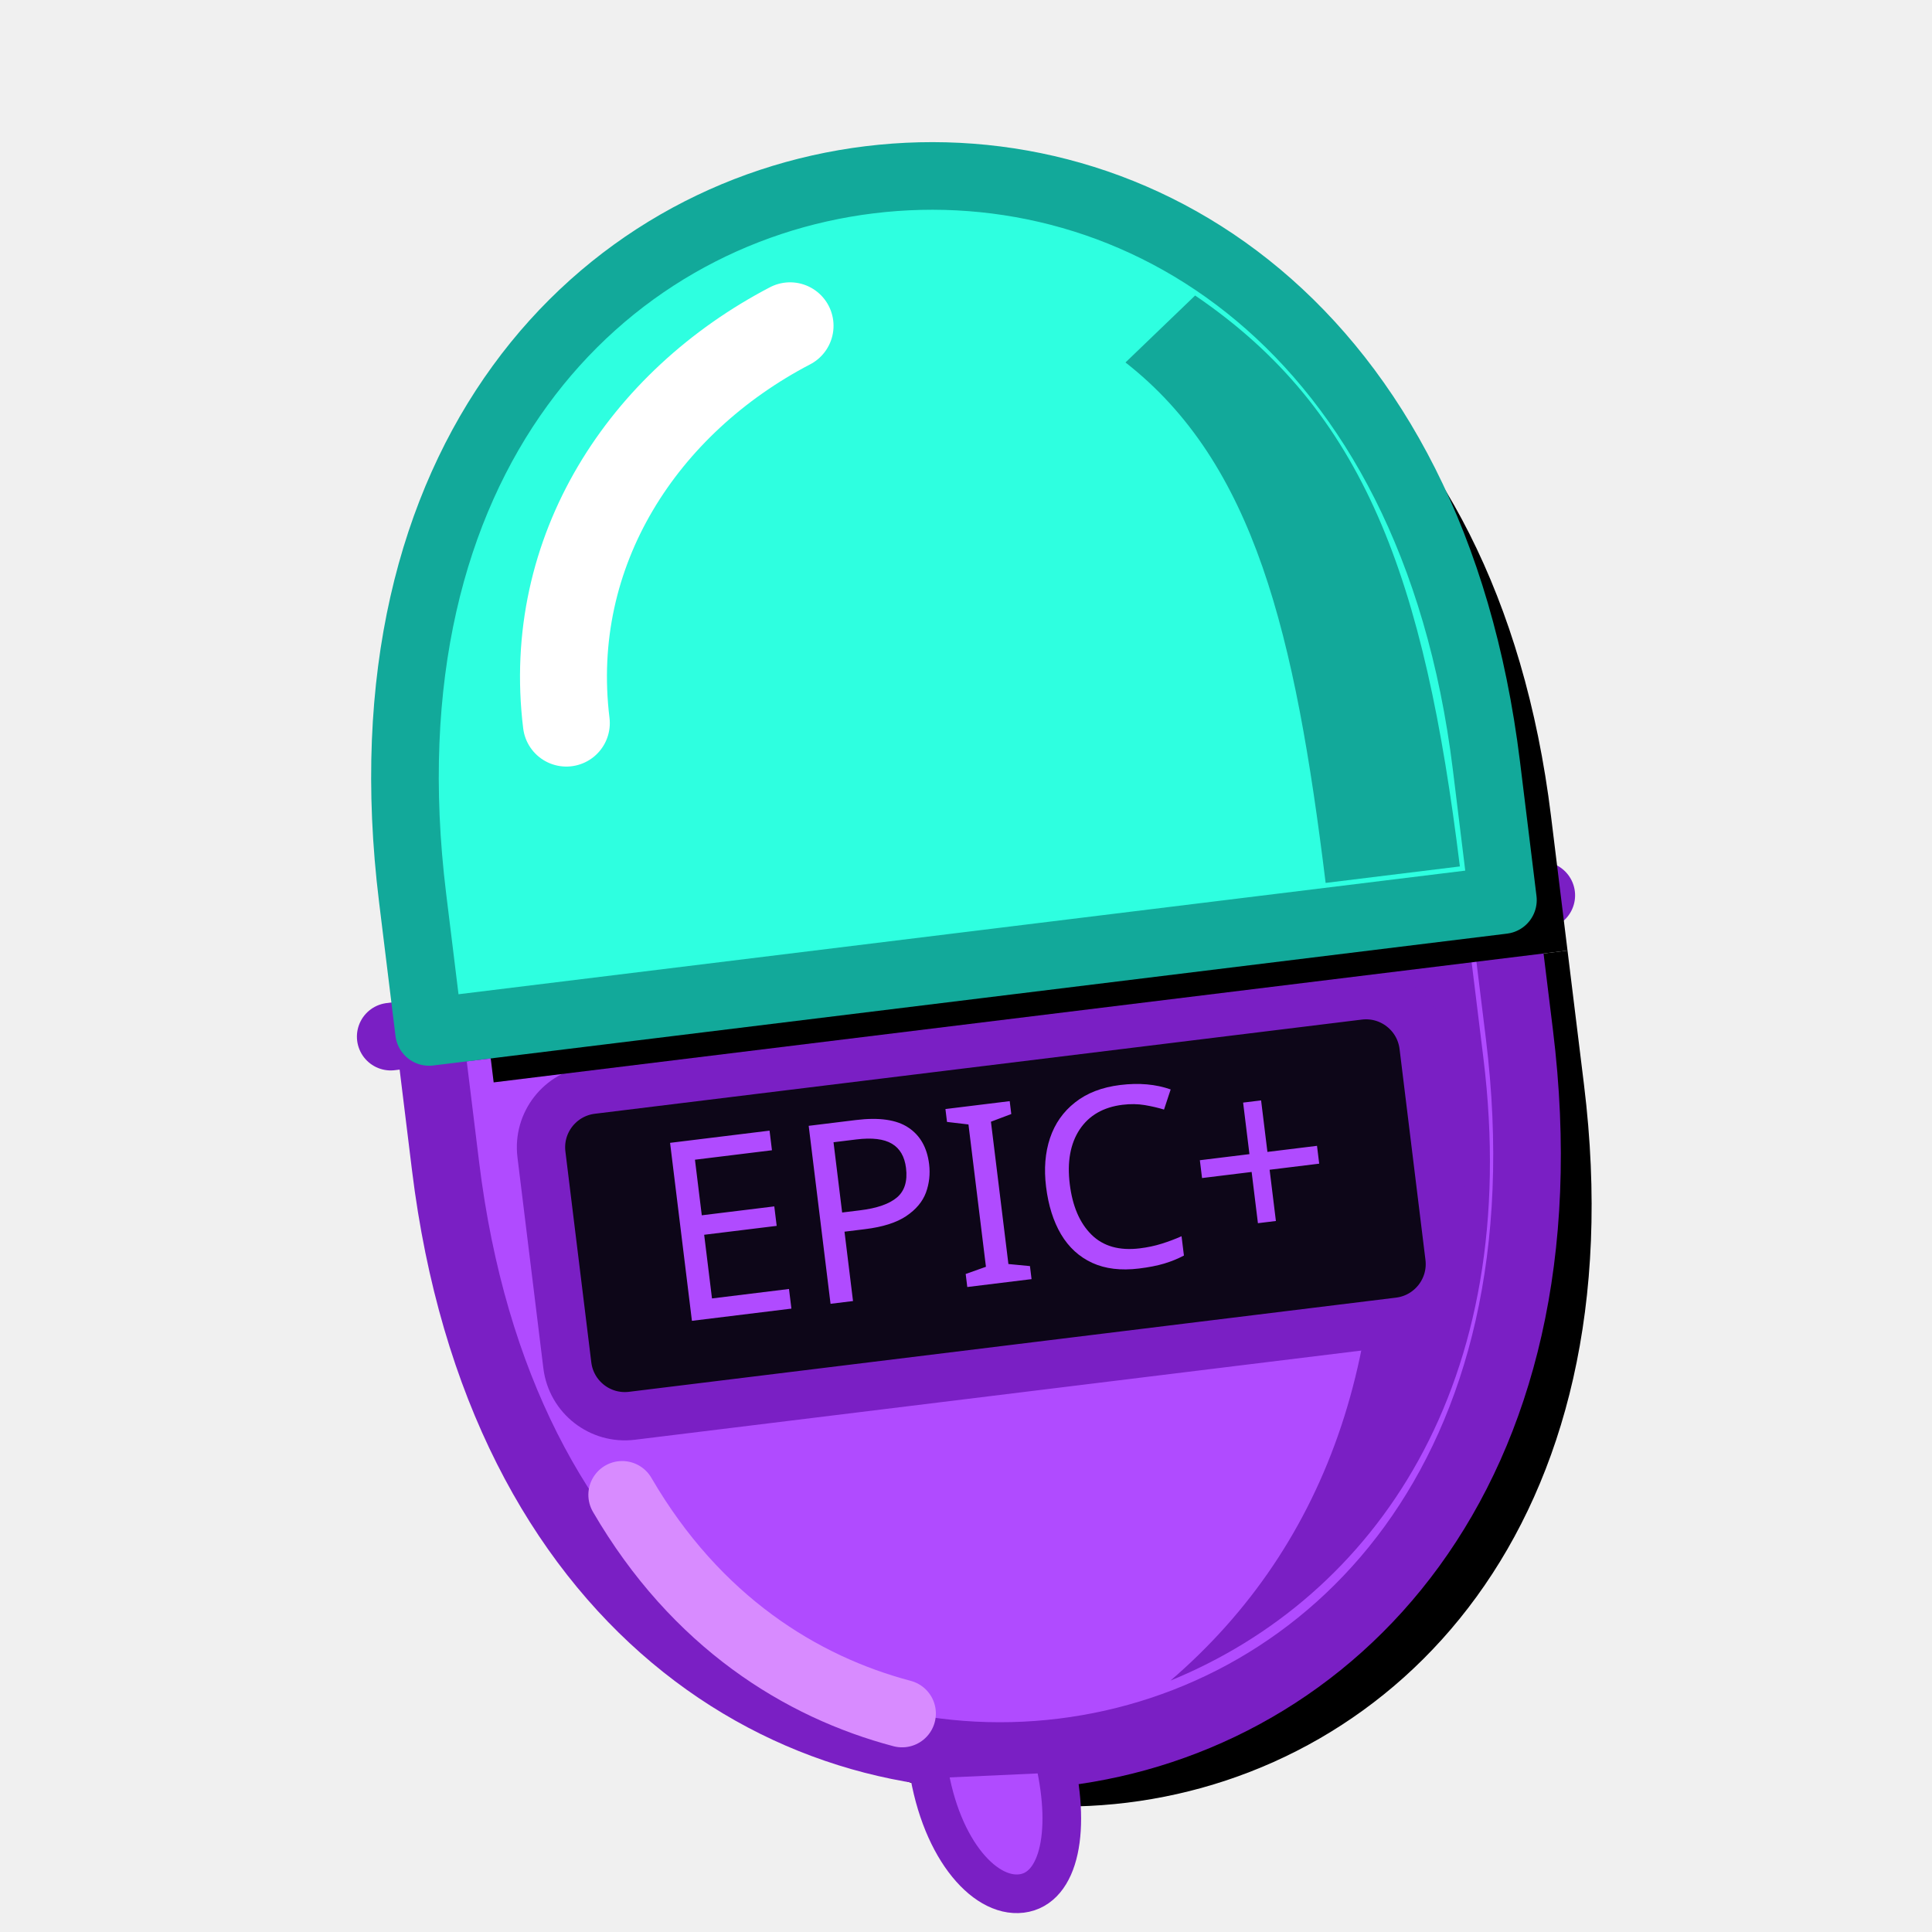
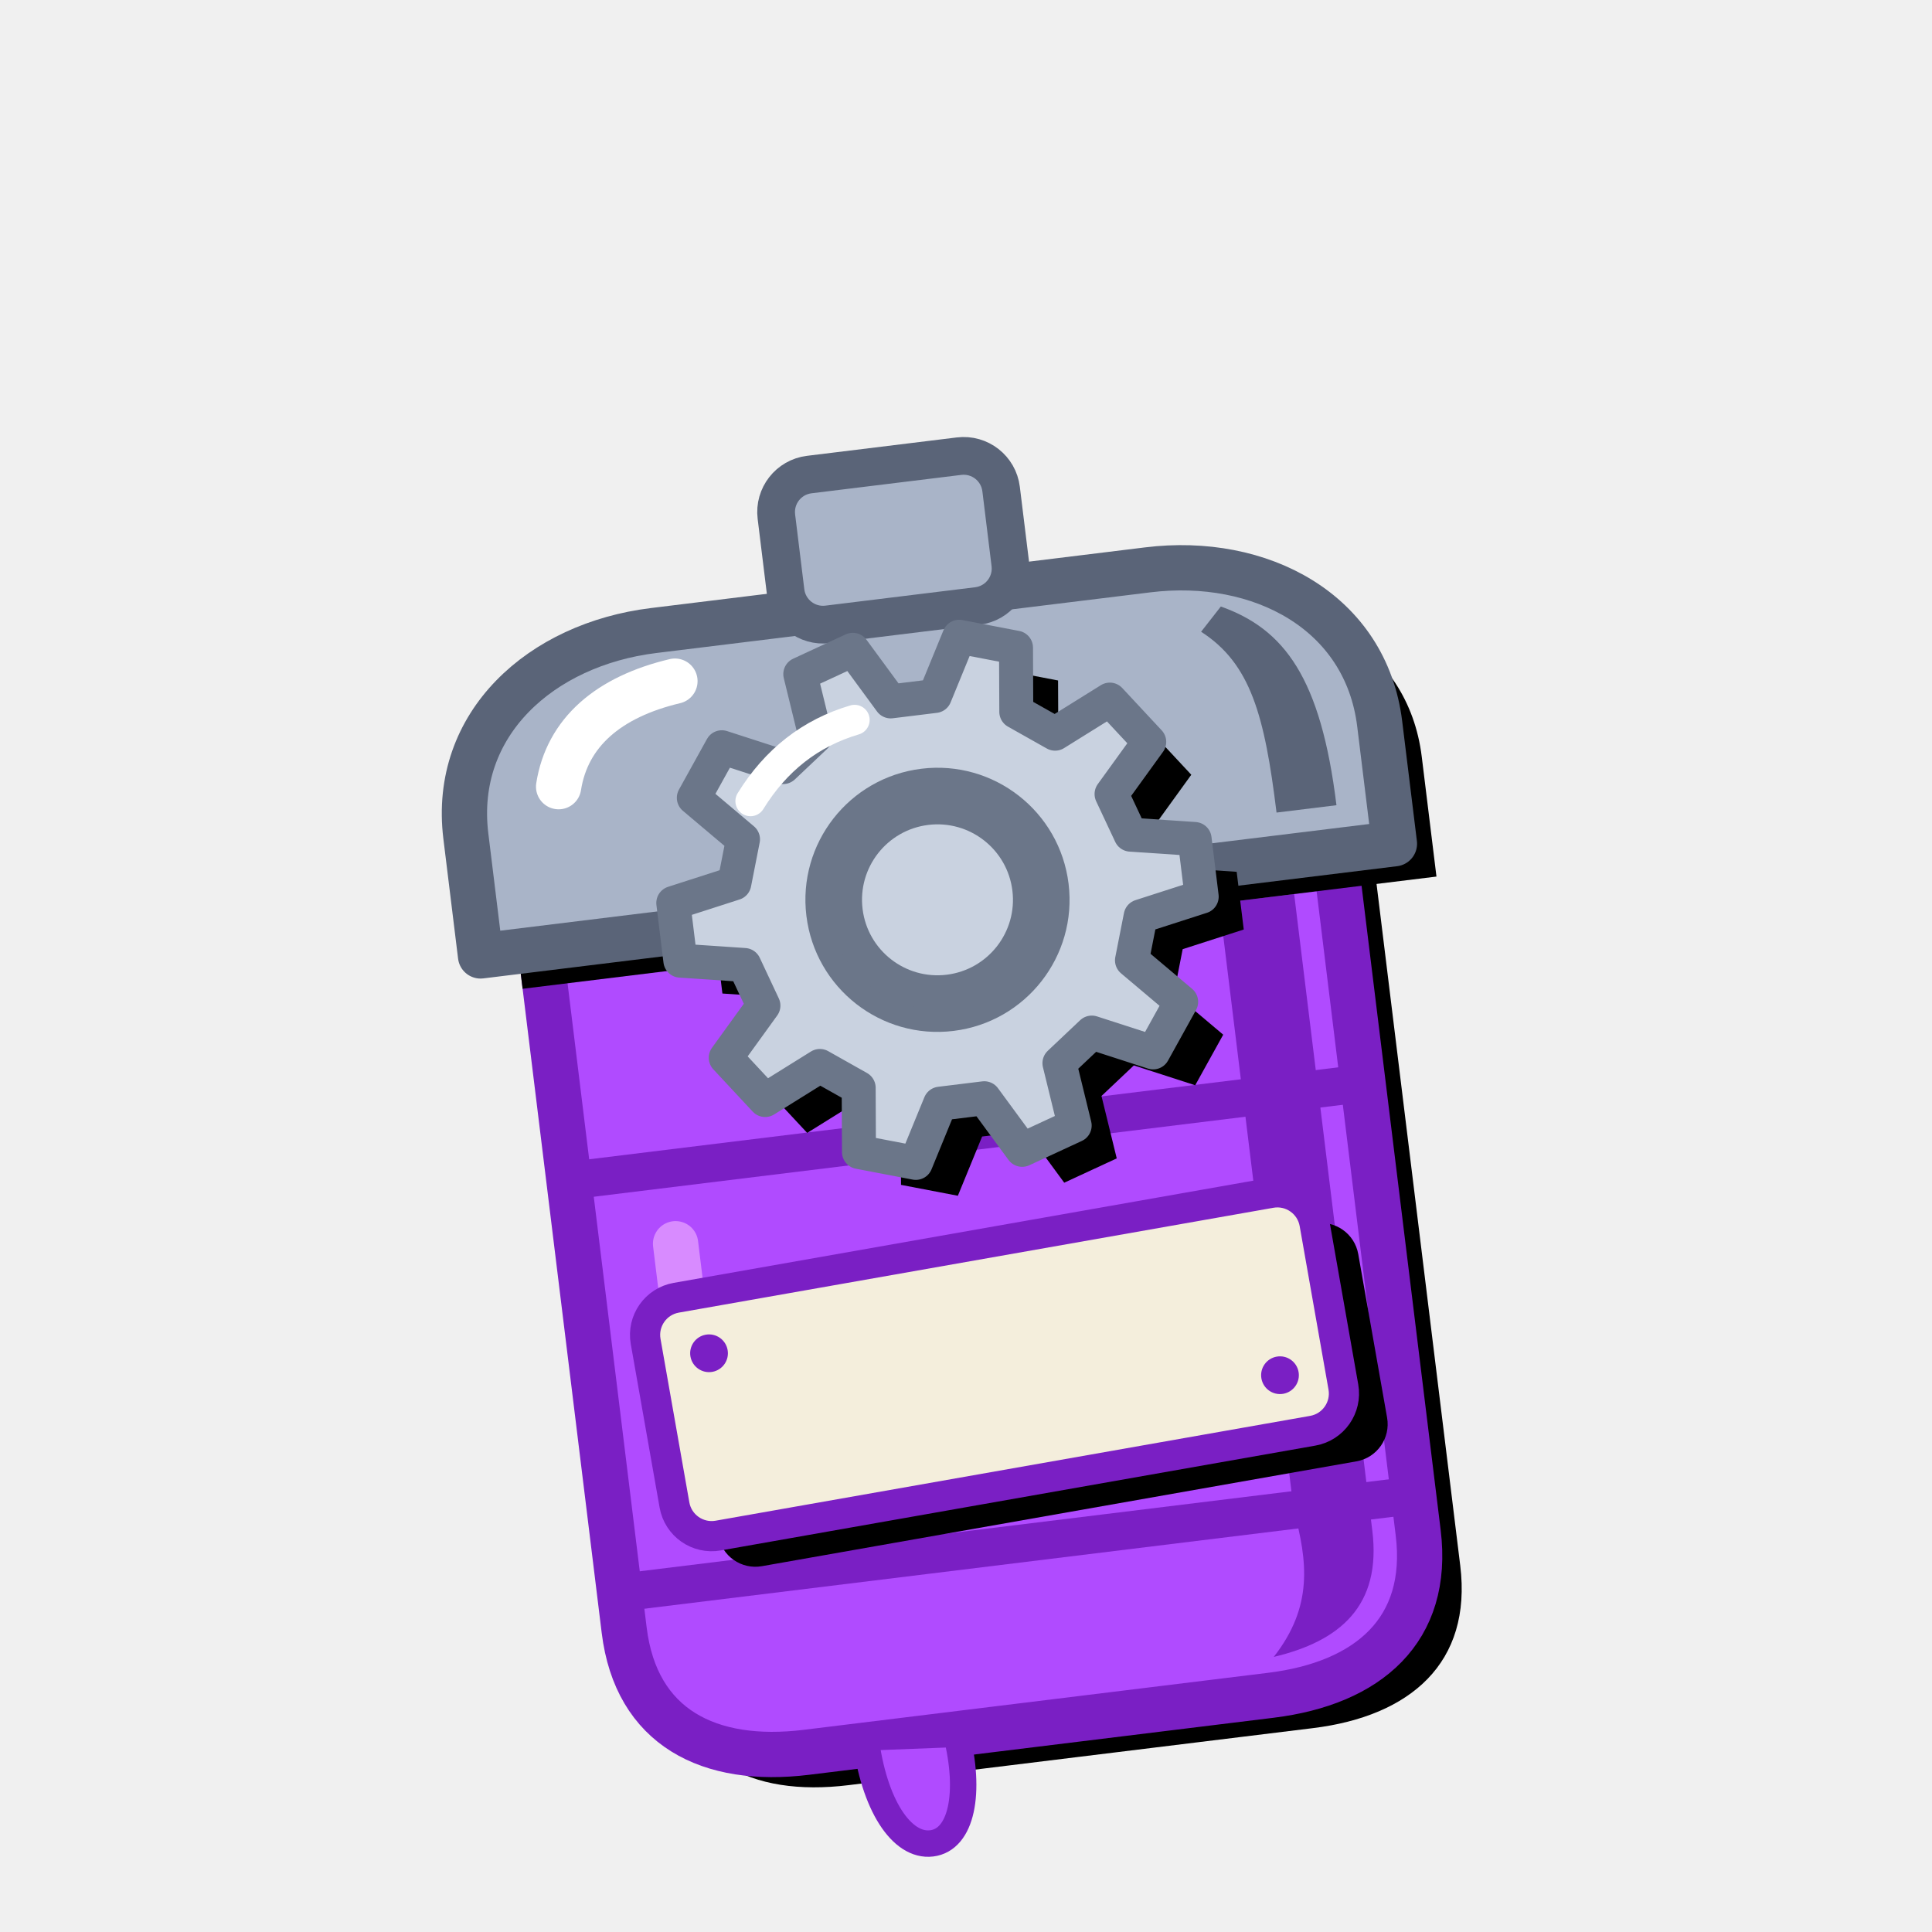
- <svg xmlns="http://www.w3.org/2000/svg" viewBox="0 0 200 200" width="200" height="200">
-   <g transform="rotate(-7 100 100)">
-     <g>
-       <path d="M44 100 L156 100 L156 114 C156 160 128 182 100 182 C72 182 44 160 44 114 Z" fill="#000" transform="translate(6 6)" />
-       <path d="M44 100 L156 100 L156 114 C156 160 128 182 100 182 C72 182 44 160 44 114 Z" fill="#B04BFF" stroke="#7A1FC4" stroke-width="7" stroke-linejoin="round" />
-       <path d="M140 104 L152 104 L152 116 C152 150 134 170 112 176 C130 164 140 144 140 116 Z" fill="#7A1FC4" />
-       <path d="M86 181 C86 190 90 196 94 196 C98 196 100 190 99 182 Z" fill="#B04BFF" stroke="#7A1FC4" stroke-width="4" />
-       <path d="M58 150 C64 164 74 172 84 176" fill="none" stroke="#D88BFF" stroke-width="7" stroke-linecap="round" />
-       <rect x="54" y="108" width="92" height="34" rx="6" fill="#0d0618" stroke="#7A1FC4" stroke-width="5" />
-       <text x="100" y="133" text-anchor="middle" font-family="Bungee, Impact, sans-serif" font-size="26" fill="#B04BFF">EPIC+</text>
-       <path d="M40 100 L160 100" stroke="#7A1FC4" stroke-width="7" stroke-linecap="round" />
-     </g>
-     <g>
-       <path d="M44 100 L44 86 C44 40 72 18 100 18 C128 18 156 40 156 86 L156 100 Z" fill="#000" transform="translate(6 6)" />
-       <path d="M44 100 L44 86 C44 40 72 18 100 18 C128 18 156 40 156 86 L156 100 Z" fill="#2EFFE0" stroke="#12A99A" stroke-width="7" stroke-linejoin="round" />
-       <path d="M132 34 C148 48 152 66 152 96 L138 96 C138 70 136 52 124 40 Z" fill="#12A99A" />
-       <path d="M62 70 C62 52 74 38 90 32" fill="none" stroke="#fff" stroke-width="9" stroke-linecap="round" />
+ <svg xmlns="http://www.w3.org/2000/svg" viewBox="0 0 512 512" width="512" height="512">
+   <g transform="rotate(-7 256 300)">
+     <path d="M150 236 L362 236 L362 420 C362 446 344 458 318 458 L194 458 C168 458 150 446 150 420 Z" fill="#000" transform="translate(10 10)" />
+     <path d="M150 236 L362 236 L362 420 C362 446 344 458 318 458 L194 458 C168 458 150 446 150 420 Z" fill="#B04BFF" stroke="#7A1FC4" stroke-width="12" stroke-linejoin="round" />
+     <path d="M330 248 L350 248 L350 418 C350 438 338 446 320 448 C332 436 332 424 330 410 Z" fill="#7A1FC4" />
+     <path d="M150 300 L362 300 M150 410 L362 410" stroke="#7A1FC4" stroke-width="10" />
+     <path d="M176 320 L176 392" stroke="#D88BFF" stroke-width="12" stroke-linecap="round" />
+     <path d="M210 456 C210 474 216 486 224 486 C232 486 236 474 234 458 Z" fill="#B04BFF" stroke="#7A1FC4" stroke-width="7" />
+     <path d="M134 238 L134 206 C134 176 160 158 190 158 L322 158 C352 158 378 176 378 206 L378 238 Z" fill="#000" transform="translate(10 10)" />
+     <path d="M134 238 L134 206 C134 176 160 158 190 158 L322 158 C352 158 378 176 378 206 L378 238 Z" fill="#A9B4C8" stroke="#5A6478" stroke-width="12" stroke-linejoin="round" />
+     <rect x="226" y="122" width="60" height="40" rx="10" fill="#A9B4C8" stroke="#5A6478" stroke-width="10" />
+     <path d="M160 196 C164 182 176 174 194 172" fill="none" stroke="#fff" stroke-width="12" stroke-linecap="round" />
+     <path d="M340 170 C356 178 364 192 364 226 L348 226 C348 200 346 186 334 176 Z" fill="#5A6478" />
+     <path d="M325.6 230.3 L325.6 245.7 L308.9 248.9 L305.2 260.2 L316.8 272.7 L307.8 285.1 L292.3 277.9 L282.8 284.9 L284.8 301.8 L270.2 306.5 L261.9 291.7 L250.1 291.7 L241.8 306.5 L227.2 301.8 L229.2 284.9 L219.7 277.9 L204.2 285.1 L195.2 272.7 L206.8 260.2 L203.1 248.9 L186.4 245.7 L186.4 230.3 L203.1 227.1 L206.8 215.8 L195.2 203.3 L204.2 190.9 L219.7 198.1 L229.2 191.1 L227.2 174.2 L241.8 169.5 L250.1 184.3 L261.9 184.3 L270.2 169.5 L284.8 174.2 L282.8 191.1 L292.3 198.1 L307.8 190.9 L316.8 203.3 L305.2 215.8 L308.9 227.1 Z" fill="#000" transform="translate(10 10)" />
+     <path d="M325.6 230.3 L325.6 245.7 L308.9 248.9 L305.2 260.2 L316.8 272.7 L307.8 285.1 L292.3 277.9 L282.8 284.9 L284.8 301.8 L270.2 306.5 L261.9 291.7 L250.1 291.7 L241.8 306.5 L227.2 301.8 L229.2 284.9 L219.7 277.9 L204.2 285.1 L195.2 272.7 L206.8 260.2 L203.1 248.9 L186.4 245.7 L186.4 230.3 L203.1 227.1 L206.8 215.8 L195.2 203.3 L204.2 190.9 L219.7 198.1 L229.2 191.1 L227.2 174.2 L241.8 169.5 L250.1 184.3 L261.9 184.3 L270.2 169.5 L284.8 174.2 L282.8 191.1 L292.3 198.1 L307.8 190.9 L316.8 203.3 L305.2 215.8 L308.9 227.1 Z" fill="#C9D2E0" stroke="#6B7689" stroke-width="9" stroke-linejoin="round" />
+     <circle cx="256" cy="238" r="32" fill="#6B7689" stroke="#6B7689" stroke-width="6" />
+     <circle cx="256" cy="238" r="20" fill="#C9D2E0" />
+     <path d="M210 206 C218 196 228 190 240 188" fill="none" stroke="#fff" stroke-width="8" stroke-linecap="round" />
+     <g transform="rotate(-3 256 362)">
+       <rect x="166" y="330" width="180" height="64" rx="10" fill="#000" transform="translate(10 10)" />
+       <rect x="166" y="330" width="180" height="64" rx="10" fill="#F4EEDC" stroke="#7A1FC4" stroke-width="8" />
+       <circle cx="182" cy="346" r="5" fill="#7A1FC4" />
+       <circle cx="330" cy="378" r="5" fill="#7A1FC4" />
    </g>
  </g>
</svg>
